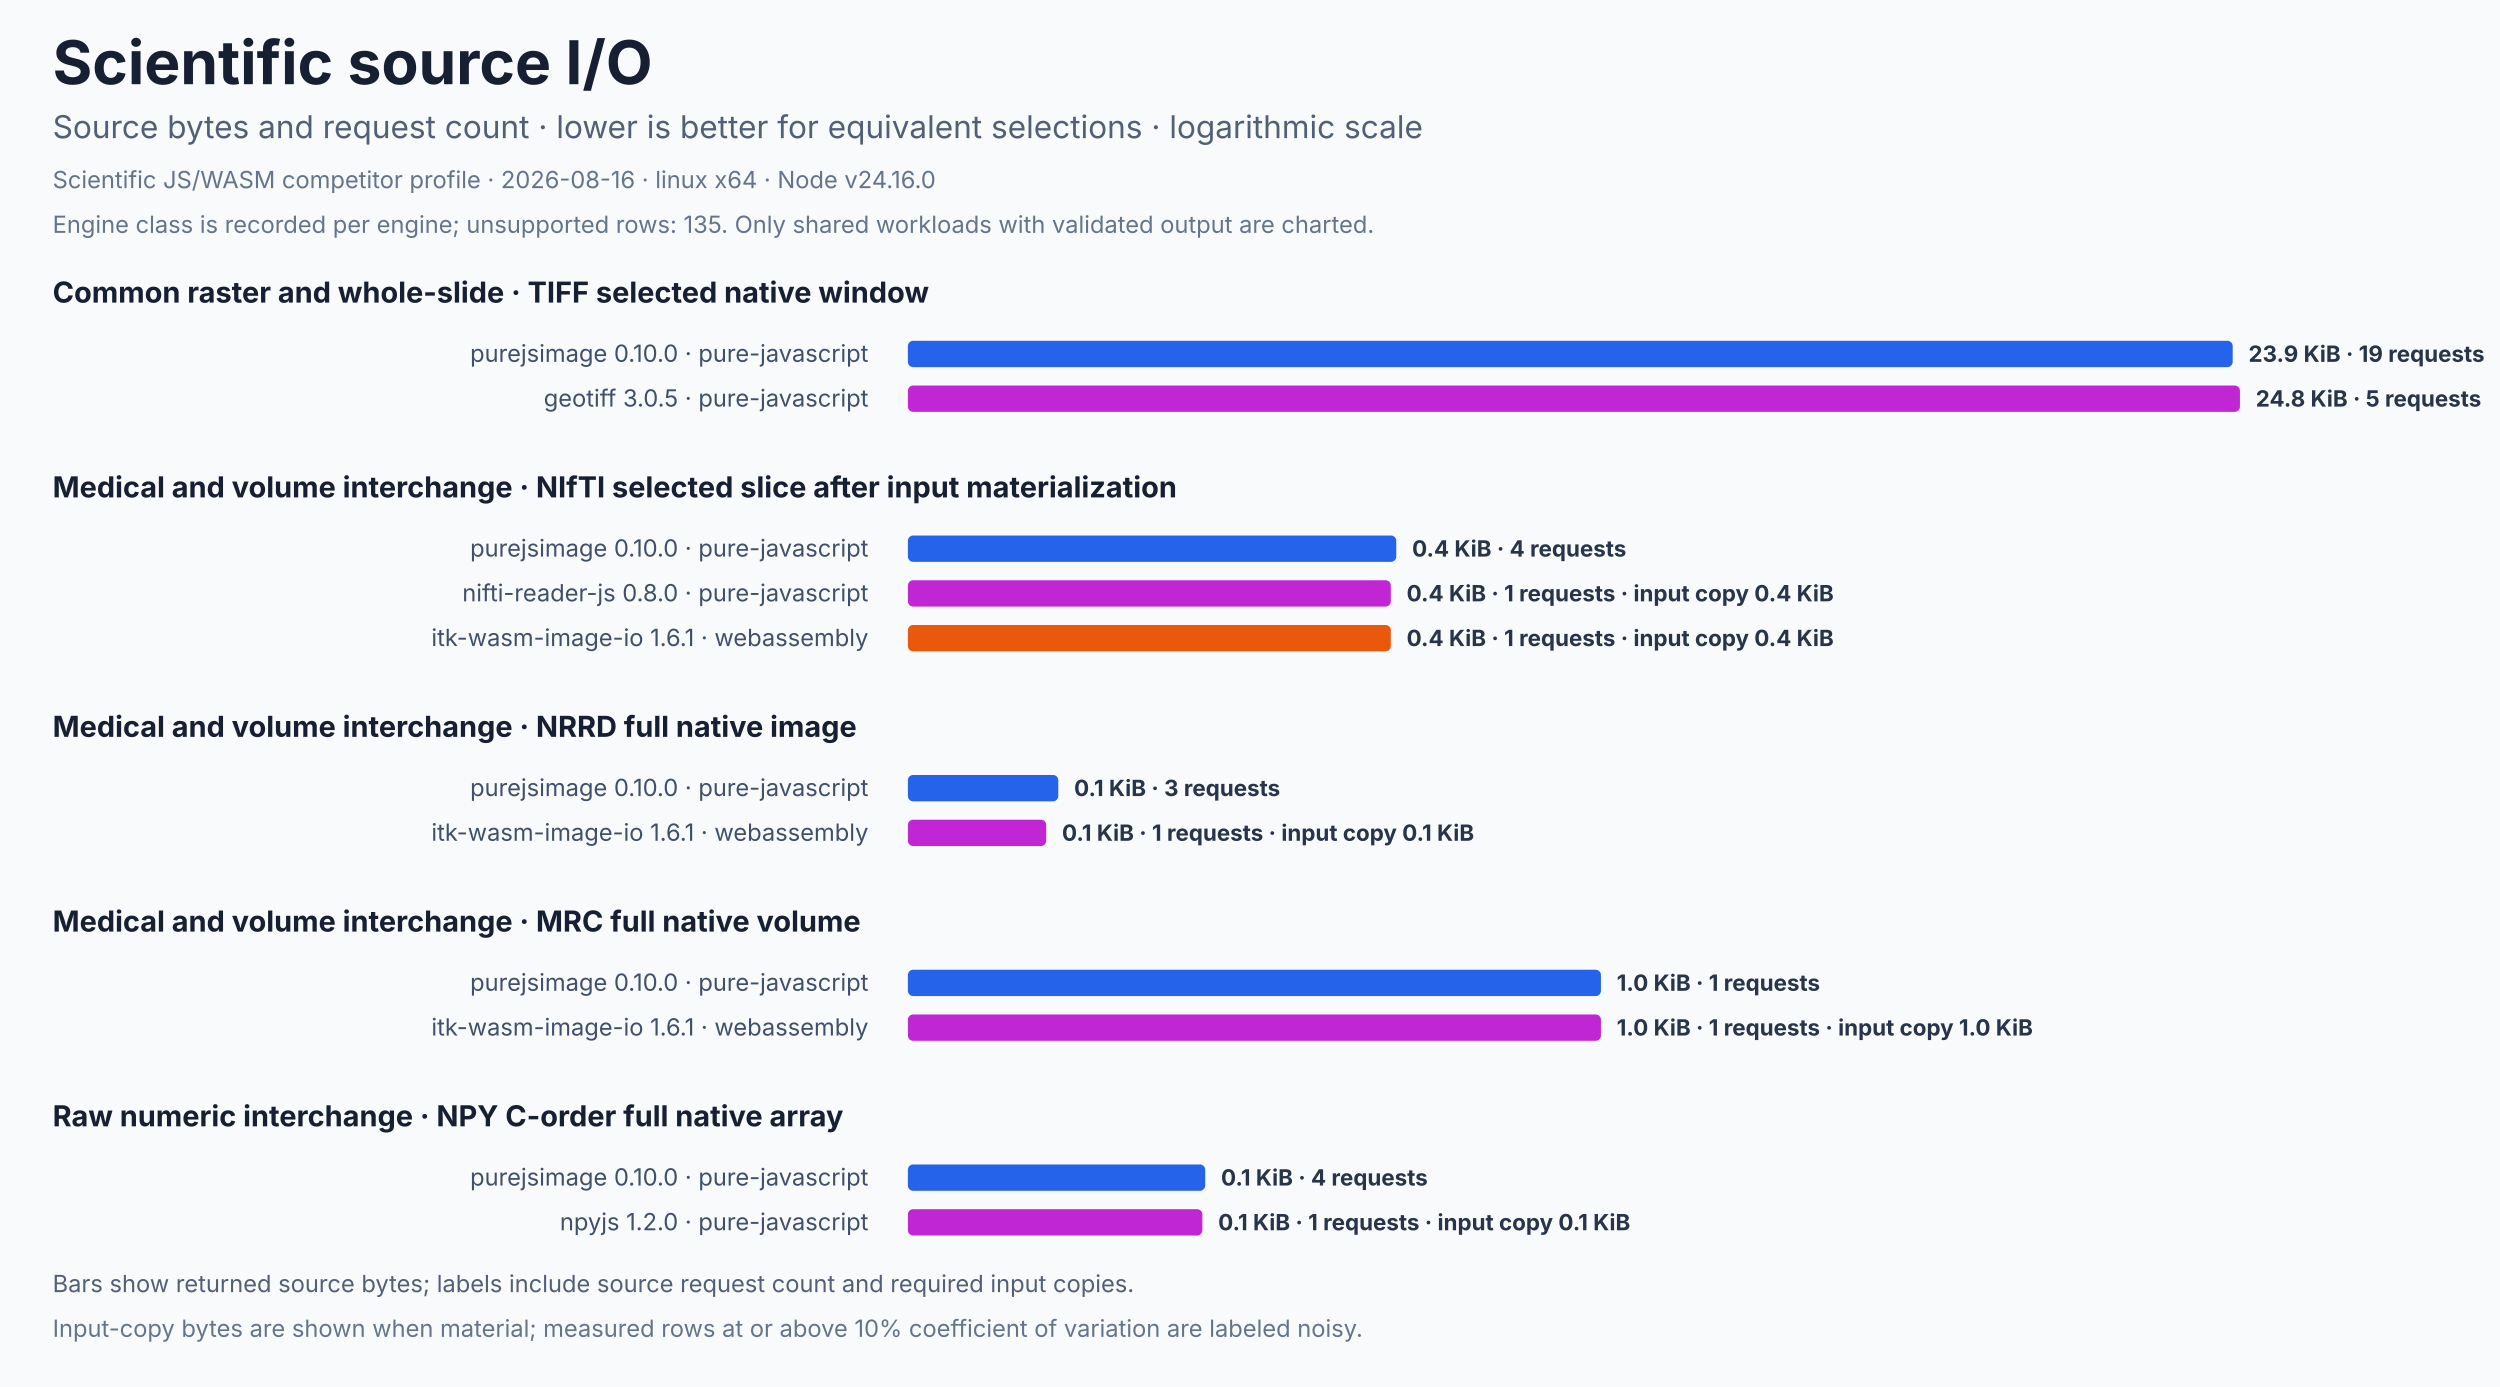
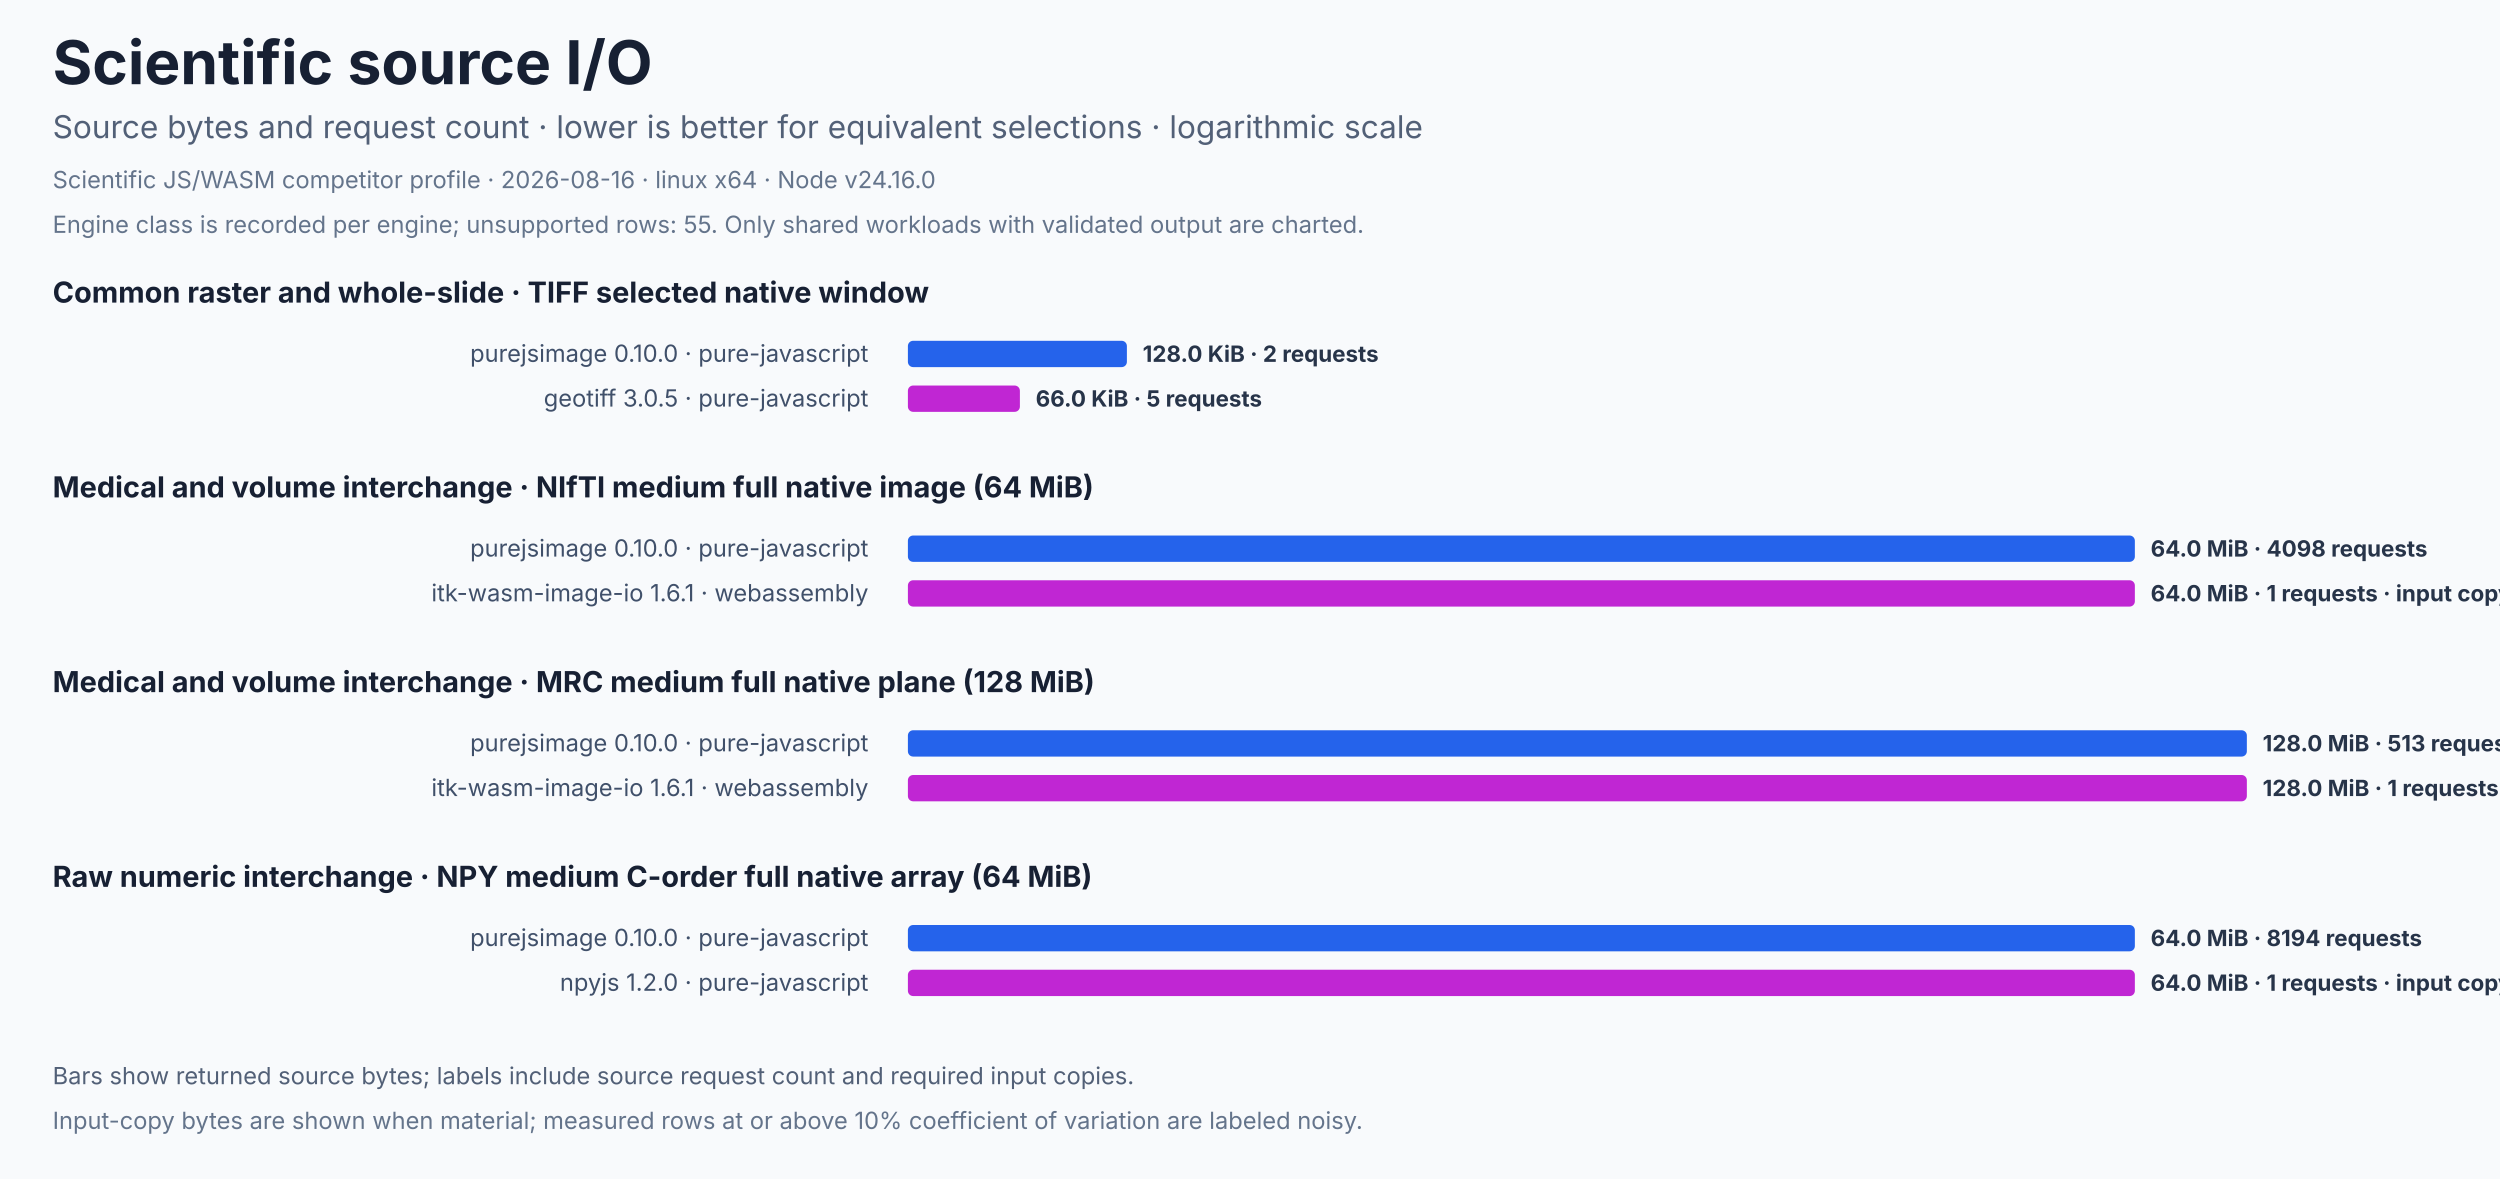
- <svg xmlns="http://www.w3.org/2000/svg" width="1900" height="1054" viewBox="0 0 1900 1054">
-   <rect width="1900" height="1054" fill="#f8fafc" />
+ <svg xmlns="http://www.w3.org/2000/svg" width="1900" height="896" viewBox="0 0 1900 896">
+   <rect width="1900" height="896" fill="#f8fafc" />
  <style>
      text { font-family: Inter, Arial, sans-serif; fill: #172033; }
      .title { font-size: 46px; font-weight: 750; }
      .subtitle { font-size: 24px; fill: #526077; }
      .source { font-size: 18px; fill: #64748b; }
      .group { font-size: 22px; font-weight: 750; }
      .engine { font-size: 18px; fill: #40506a; }
      .value { font-size: 17px; font-weight: 650; fill: #273449; }
      .footer { font-size: 18px; fill: #526077; }
    </style>
  <text x="40" y="64" class="title">Scientific source I/O</text>
  <text x="40" y="105" class="subtitle">Source bytes and request count · lower is better for equivalent selections · logarithmic scale</text>
  <text x="40" y="143" class="source">Scientific JS/WASM competitor profile · 2026-08-16 · linux x64 · Node v24.16.0</text>
-   <text x="40" y="177" class="source">Engine class is recorded per engine; unsupported rows: 135. Only shared workloads with validated output are charted.</text>
+   <text x="40" y="177" class="source">Engine class is recorded per engine; unsupported rows: 55. Only shared workloads with validated output are charted.</text>
  <text x="40" y="230" class="group">Common raster and whole-slide · TIFF selected native window</text>
  <text x="660" y="275" text-anchor="end" class="engine">purejsimage 0.10.0 · pure-javascript</text>
-   <rect x="690" y="259" width="1006.842" height="20" rx="4" fill="#2563eb" />
-   <text x="1708.842" y="275" class="value">23.9 KiB · 19 requests</text>
+   <rect x="690" y="259" width="166.441" height="20" rx="4" fill="#2563eb" />
+   <text x="868.441" y="275" class="value">128.0 KiB · 2 requests</text>
  <text x="660" y="309" text-anchor="end" class="engine">geotiff 3.0.5 · pure-javascript</text>
-   <rect x="690" y="293" width="1012.353" height="20" rx="4" fill="#c026d3" />
-   <text x="1714.353" y="309" class="value">24.8 KiB · 5 requests</text>
-   <text x="40" y="378" class="group">Medical and volume interchange · NIfTI selected slice after input materialization</text>
+   <rect x="690" y="293" width="85.117" height="20" rx="4" fill="#c026d3" />
+   <text x="787.117" y="309" class="value">66.0 KiB · 5 requests</text>
+   <text x="40" y="378" class="group">Medical and volume interchange · NIfTI medium full native image (64 MiB)</text>
  <text x="660" y="423" text-anchor="end" class="engine">purejsimage 0.10.0 · pure-javascript</text>
-   <rect x="690" y="407" width="371.171" height="20" rx="4" fill="#2563eb" />
-   <text x="1073.171" y="423" class="value">0.4 KiB · 4 requests</text>
-   <text x="660" y="457" text-anchor="end" class="engine">nifti-reader-js 0.8.0 · pure-javascript</text>
-   <rect x="690" y="441" width="367.017" height="20" rx="4" fill="#c026d3" />
-   <text x="1069.017" y="457" class="value">0.4 KiB · 1 requests · input copy 0.4 KiB</text>
-   <text x="660" y="491" text-anchor="end" class="engine">itk-wasm-image-io 1.6.1 · webassembly</text>
-   <rect x="690" y="475" width="367.017" height="20" rx="4" fill="#ea580c" />
-   <text x="1069.017" y="491" class="value">0.4 KiB · 1 requests · input copy 0.4 KiB</text>
-   <text x="40" y="560" class="group">Medical and volume interchange · NRRD full native image</text>
-   <text x="660" y="605" text-anchor="end" class="engine">purejsimage 0.10.0 · pure-javascript</text>
-   <rect x="690" y="589" width="114.299" height="20" rx="4" fill="#2563eb" />
-   <text x="816.299" y="605" class="value">0.1 KiB · 3 requests</text>
-   <text x="660" y="639" text-anchor="end" class="engine">itk-wasm-image-io 1.6.1 · webassembly</text>
-   <rect x="690" y="623" width="105.107" height="20" rx="4" fill="#c026d3" />
-   <text x="807.107" y="639" class="value">0.1 KiB · 1 requests · input copy 0.1 KiB</text>
-   <text x="40" y="708" class="group">Medical and volume interchange · MRC full native volume</text>
-   <text x="660" y="753" text-anchor="end" class="engine">purejsimage 0.10.0 · pure-javascript</text>
-   <rect x="690" y="737" width="526.713" height="20" rx="4" fill="#2563eb" />
-   <text x="1228.713" y="753" class="value">1.0 KiB · 1 requests</text>
-   <text x="660" y="787" text-anchor="end" class="engine">itk-wasm-image-io 1.6.1 · webassembly</text>
-   <rect x="690" y="771" width="526.713" height="20" rx="4" fill="#c026d3" />
-   <text x="1228.713" y="787" class="value">1.0 KiB · 1 requests · input copy 1.0 KiB</text>
-   <text x="40" y="856" class="group">Raw numeric interchange · NPY C-order full native array</text>
-   <text x="660" y="901" text-anchor="end" class="engine">purejsimage 0.10.0 · pure-javascript</text>
-   <rect x="690" y="885" width="225.952" height="20" rx="4" fill="#2563eb" />
-   <text x="927.952" y="901" class="value">0.1 KiB · 4 requests</text>
-   <text x="660" y="935" text-anchor="end" class="engine">npyjs 1.2.0 · pure-javascript</text>
-   <rect x="690" y="919" width="223.802" height="20" rx="4" fill="#c026d3" />
-   <text x="925.802" y="935" class="value">0.1 KiB · 1 requests · input copy 0.1 KiB</text>
-   <text x="40" y="982" class="footer">Bars show returned source bytes; labels include source request count and required input copies.</text>
-   <text x="40" y="1016" class="source">Input-copy bytes are shown when material; measured rows at or above 10% coefficient of variation are labeled noisy.</text>
+   <rect x="690" y="407" width="932.494" height="20" rx="4" fill="#2563eb" />
+   <text x="1634.494" y="423" class="value">64.0 MiB · 4098 requests</text>
+   <text x="660" y="457" text-anchor="end" class="engine">itk-wasm-image-io 1.6.1 · webassembly</text>
+   <rect x="690" y="441" width="932.494" height="20" rx="4" fill="#c026d3" />
+   <text x="1634.494" y="457" class="value">64.0 MiB · 1 requests · input copy 64.0 MiB</text>
+   <text x="40" y="526" class="group">Medical and volume interchange · MRC medium full native plane (128 MiB)</text>
+   <text x="660" y="571" text-anchor="end" class="engine">purejsimage 0.10.0 · pure-javascript</text>
+   <rect x="690" y="555" width="1017.611" height="20" rx="4" fill="#2563eb" />
+   <text x="1719.611" y="571" class="value">128.0 MiB · 513 requests</text>
+   <text x="660" y="605" text-anchor="end" class="engine">itk-wasm-image-io 1.6.1 · webassembly</text>
+   <rect x="690" y="589" width="1017.611" height="20" rx="4" fill="#c026d3" />
+   <text x="1719.611" y="605" class="value">128.0 MiB · 1 requests · input copy 128.0 MiB</text>
+   <text x="40" y="674" class="group">Raw numeric interchange · NPY medium C-order full native array (64 MiB)</text>
+   <text x="660" y="719" text-anchor="end" class="engine">purejsimage 0.10.0 · pure-javascript</text>
+   <rect x="690" y="703" width="932.494" height="20" rx="4" fill="#2563eb" />
+   <text x="1634.494" y="719" class="value">64.0 MiB · 8194 requests</text>
+   <text x="660" y="753" text-anchor="end" class="engine">npyjs 1.2.0 · pure-javascript</text>
+   <rect x="690" y="737" width="932.494" height="20" rx="4" fill="#c026d3" />
+   <text x="1634.494" y="753" class="value">64.0 MiB · 1 requests · input copy 64.0 MiB</text>
+   <text x="40" y="824" class="footer">Bars show returned source bytes; labels include source request count and required input copies.</text>
+   <text x="40" y="858" class="source">Input-copy bytes are shown when material; measured rows at or above 10% coefficient of variation are labeled noisy.</text>
</svg>
